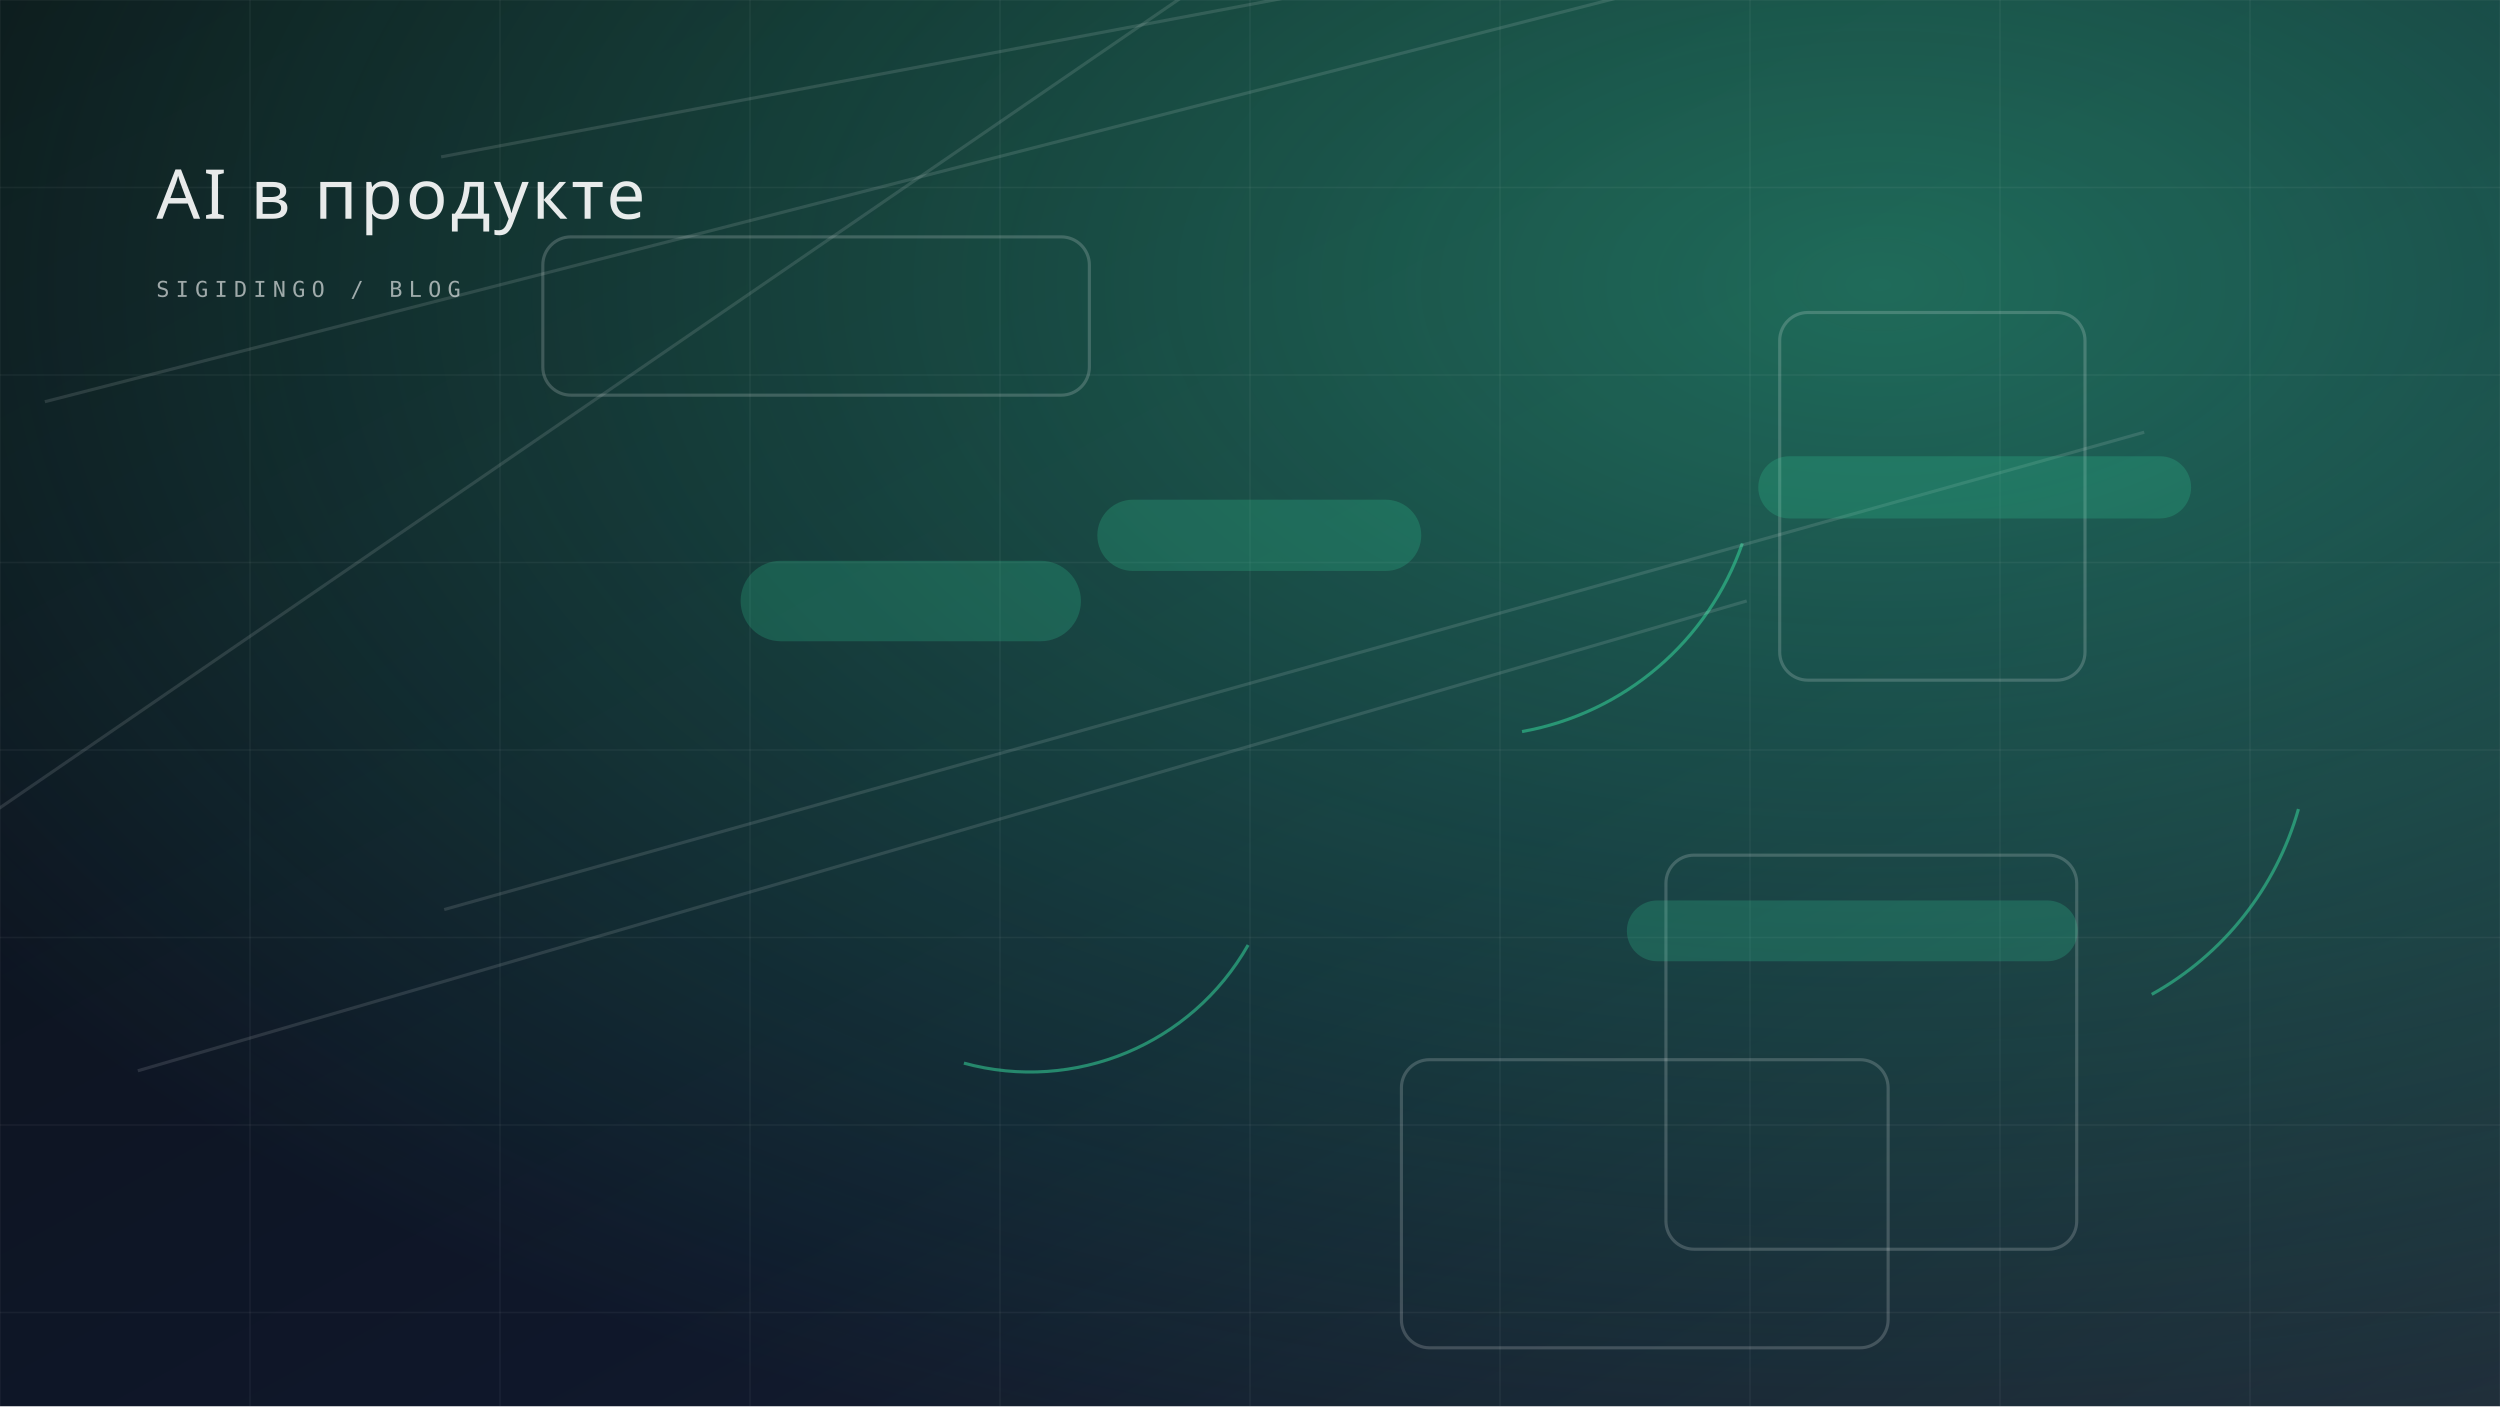
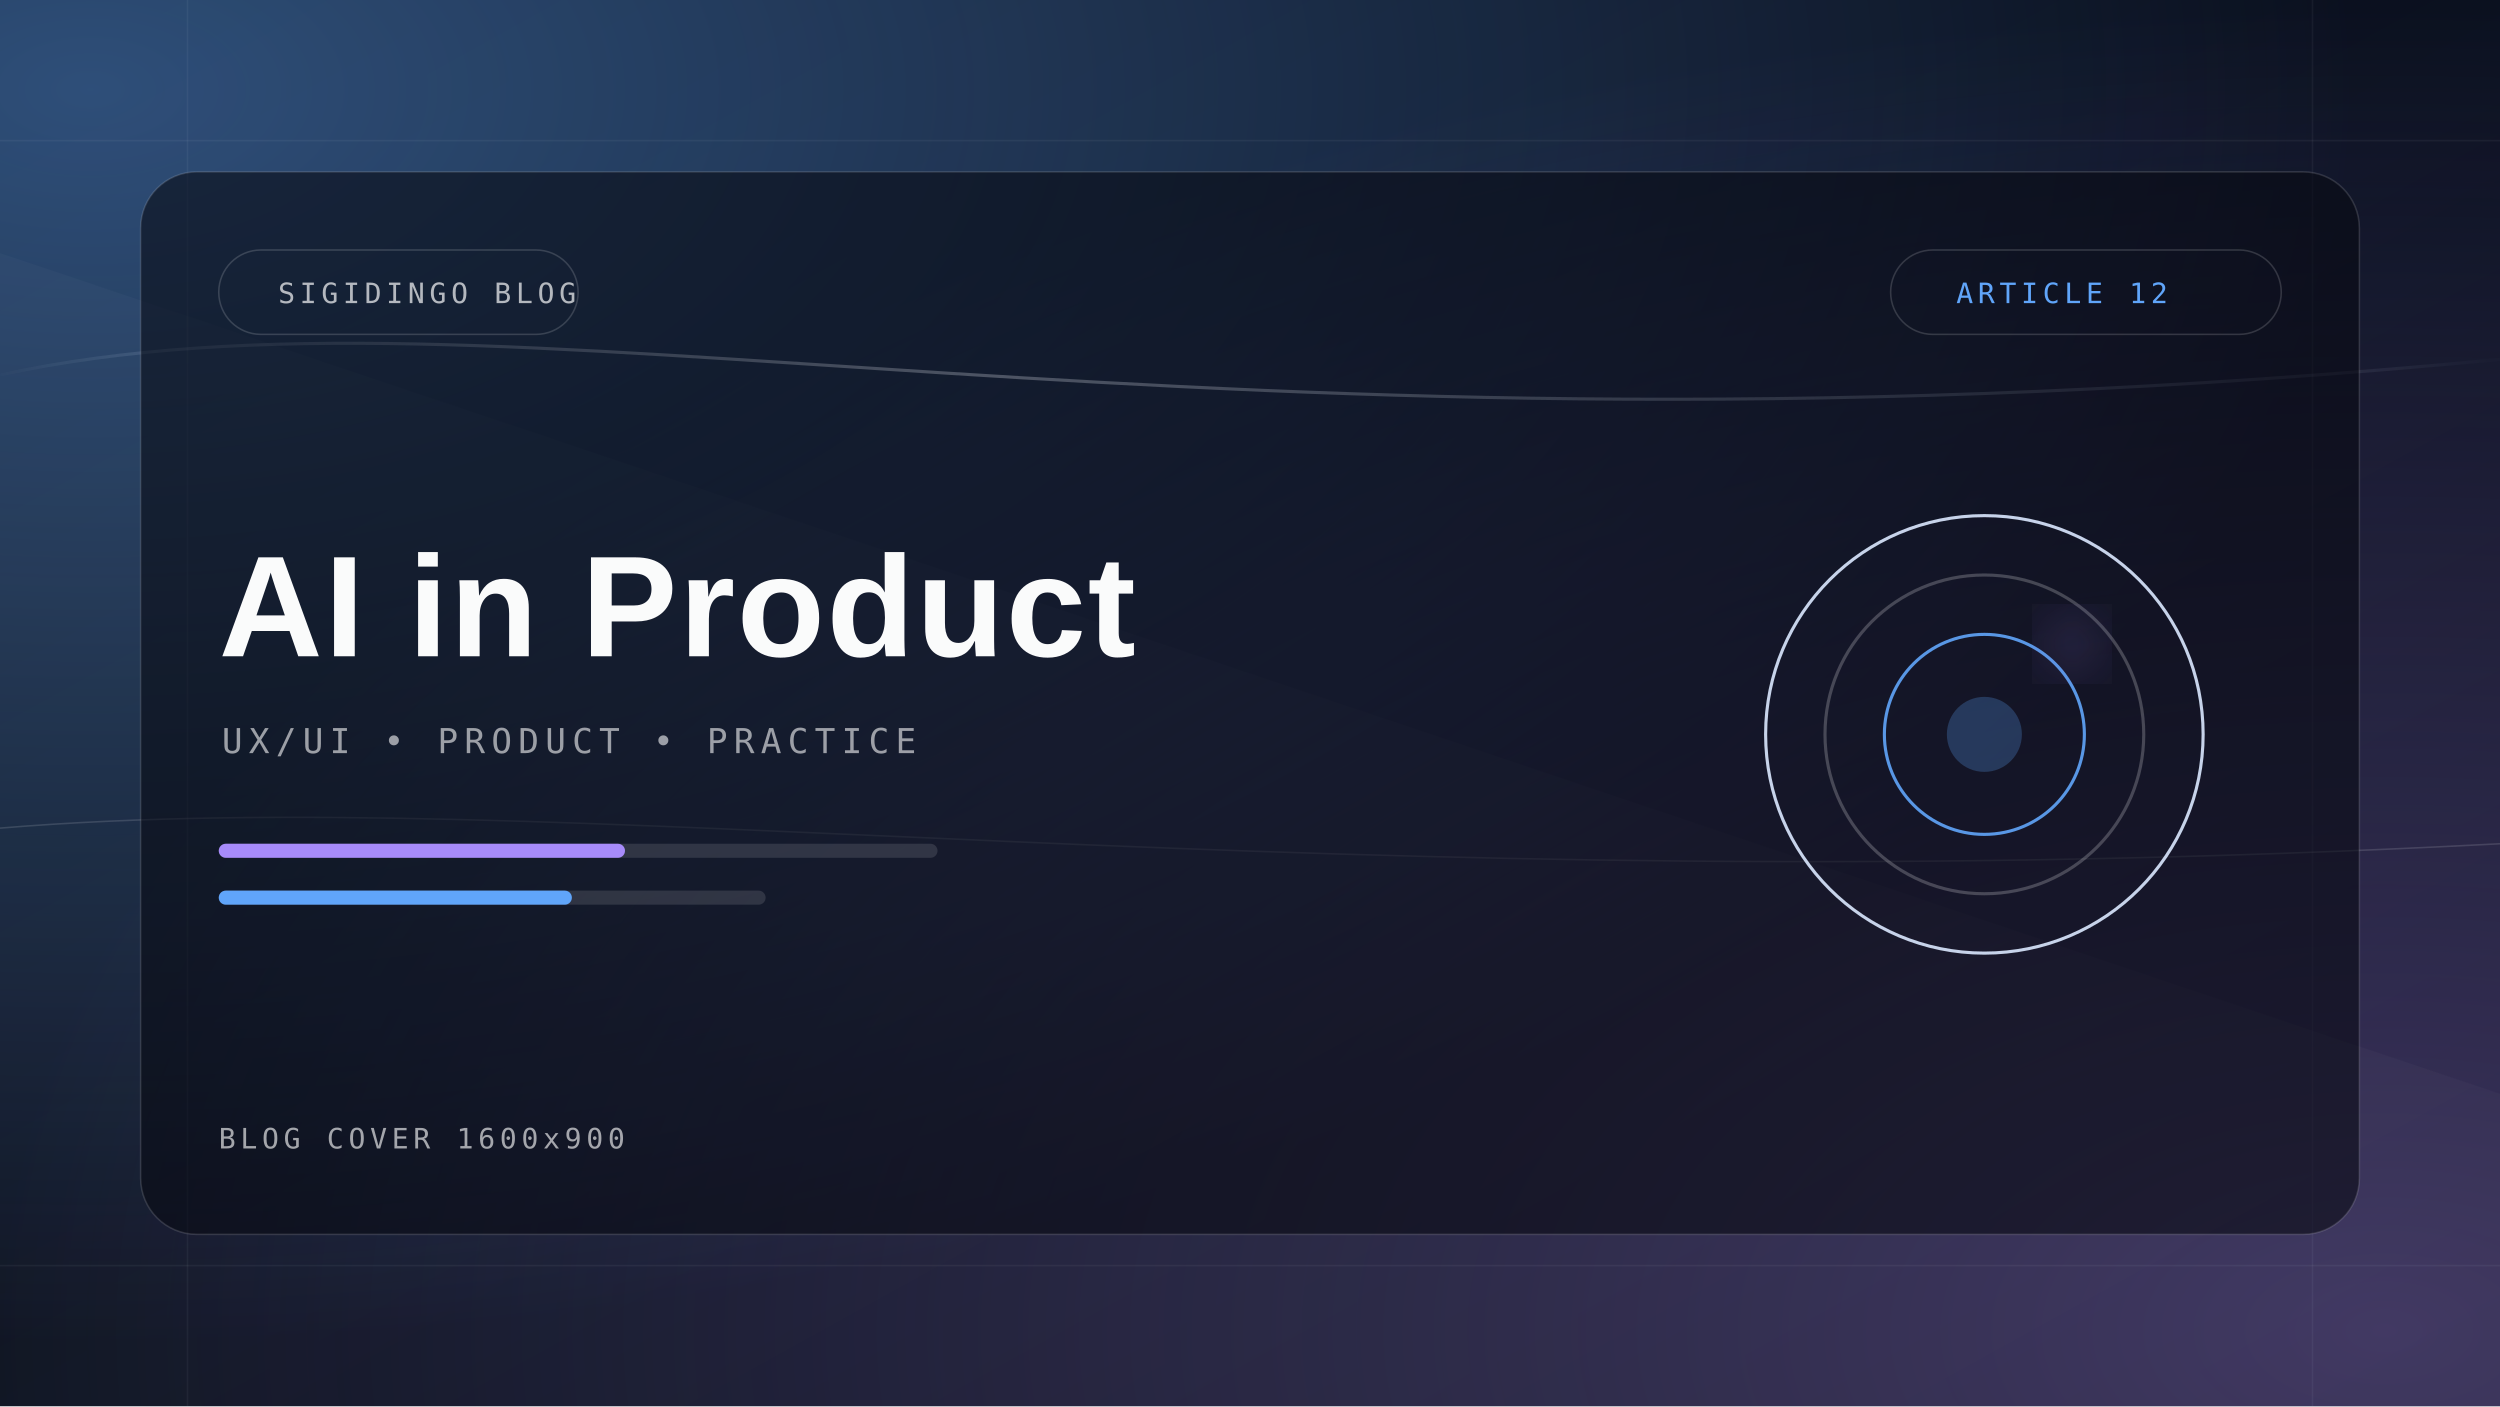
<svg xmlns="http://www.w3.org/2000/svg" width="1600" height="900" viewBox="0 0 1600 900">
  <defs>
-     <linearGradient id="bg-ai-in-product" x1="0" y1="0" x2="1" y2="1">
-       <stop offset="0%" stop-color="#0b1116" />
-       <stop offset="60%" stop-color="#0f172a" />
-       <stop offset="100%" stop-color="#1f2937" />
+     <linearGradient id="bg-12" x1="0" y1="0" x2="1" y2="1">
+       <stop offset="0%" stop-color="#070A12" />
+       <stop offset="52%" stop-color="#0B1120" />
+       <stop offset="100%" stop-color="#05070D" />
    </linearGradient>
-     <radialGradient id="glow-ai-in-product" cx="0.75" cy="0.2" r="0.9">
-       <stop offset="0%" stop-color="#34d399" stop-opacity="0.45" />
-       <stop offset="100%" stop-color="#34d399" stop-opacity="0" />
+     <radialGradient id="haloA-12" cx="0.04" cy="0.06" r="0.9">
+       <stop offset="0%" stop-color="#60A5FA" stop-opacity="0.44" />
+       <stop offset="100%" stop-color="#60A5FA" stop-opacity="0" />
    </radialGradient>
+     <radialGradient id="haloB-12" cx="0.95" cy="0.95" r="0.95">
+       <stop offset="0%" stop-color="#A78BFA" stop-opacity="0.34" />
+       <stop offset="100%" stop-color="#A78BFA" stop-opacity="0" />
+     </radialGradient>
+     <linearGradient id="beam-12" x1="0" y1="0" x2="1" y2="0">
+       <stop offset="0%" stop-color="#DAE8FF" stop-opacity="0" />
+       <stop offset="40%" stop-color="#DAE8FF" stop-opacity="0.95" />
+       <stop offset="100%" stop-color="#DAE8FF" stop-opacity="0" />
+     </linearGradient>
+     <filter id="soft-12" x="-20%" y="-20%" width="140%" height="140%">
+       <feGaussianBlur stdDeviation="24" />
+     </filter>
  </defs>
-   <rect width="1600" height="900" fill="url(#bg-ai-in-product)" />
-   <rect width="1600" height="900" fill="url(#glow-ai-in-product)" />
+   <rect width="1600" height="900" fill="url(#bg-12)" />
+   <rect width="1600" height="900" fill="url(#haloA-12)" />
+   <rect width="1600" height="900" fill="url(#haloB-12)" />
  <g stroke="rgba(255,255,255,0.05)" stroke-width="1">
-     <line x1="0" y1="0" x2="0" y2="900" />
-     <line x1="160" y1="0" x2="160" y2="900" />
-     <line x1="320" y1="0" x2="320" y2="900" />
-     <line x1="480" y1="0" x2="480" y2="900" />
-     <line x1="640" y1="0" x2="640" y2="900" />
-     <line x1="800" y1="0" x2="800" y2="900" />
-     <line x1="960" y1="0" x2="960" y2="900" />
-     <line x1="1120" y1="0" x2="1120" y2="900" />
-     <line x1="1280" y1="0" x2="1280" y2="900" />
-     <line x1="1440" y1="0" x2="1440" y2="900" />
-     <line x1="1600" y1="0" x2="1600" y2="900" />
-     <line x1="0" y1="0" x2="1600" y2="0" />
-     <line x1="0" y1="120" x2="1600" y2="120" />
-     <line x1="0" y1="240" x2="1600" y2="240" />
-     <line x1="0" y1="360" x2="1600" y2="360" />
-     <line x1="0" y1="480" x2="1600" y2="480" />
-     <line x1="0" y1="600" x2="1600" y2="600" />
-     <line x1="0" y1="720" x2="1600" y2="720" />
-     <line x1="0" y1="840" x2="1600" y2="840" />
+     <line x1="0" y1="90" x2="1600" y2="90" />
+     <line x1="0" y1="810" x2="1600" y2="810" />
+     <line x1="120" y1="0" x2="120" y2="900" />
+     <line x1="1480" y1="0" x2="1480" y2="900" />
  </g>
-   <g fill="none" stroke="#34d399" stroke-width="2" opacity="0.55">
-     <path d="M 1471.0 517.8 A 197.0 197.0 0 0 1 1377.1 636.4" />
-     <path d="M 798.8 604.8 A 160.5 160.5 0 0 1 616.9 680.4" />
-     <path d="M 1115.1 347.8 A 183.4 183.4 0 0 1 974.1 468.2" />
+   <g opacity="0.8">
+     <path d="M0 162 L1600 700 L1600 900 L0 900 Z" fill="rgba(255,255,255,0.03)" />
+     <path d="M0 240 C320 170, 760 310, 1600 230" stroke="url(#beam-12)" stroke-width="2" fill="none" />
+     <path d="M0 530 C360 500, 840 580, 1600 540" stroke="rgba(255,255,255,0.17)" stroke-width="1" fill="none" />
  </g>
-   <g stroke="rgba(255,255,255,0.12)" stroke-width="2">
-     <line x1="284.3" y1="582.1" x2="1372.3" y2="276.6" />
-     <line x1="-73.4" y1="567.3" x2="869.0" y2="-79.0" />
-     <line x1="88.2" y1="685.3" x2="1117.9" y2="384.6" />
-     <line x1="282.3" y1="100.4" x2="1705.9" y2="-167.8" />
-     <line x1="28.7" y1="257.1" x2="1202.6" y2="-44.4" />
+   <rect x="90" y="110" width="1420" height="680" rx="36" fill="rgba(7,10,18,0.58)" stroke="rgba(255,255,255,0.14)" />
+   <path d="M130 212 H1470" stroke="url(#beam-12)" stroke-width="2" />
+   <path d="M130 690 H1470" stroke="url(#beam-12)" stroke-width="2" />
+   <g fill="none" stroke="rgba(255,255,255,0.16)">
+     <rect x="140" y="160" width="230" height="54" rx="27" />
+     <rect x="1210" y="160" width="250" height="54" rx="27" />
  </g>
-   <g fill="none" stroke="rgba(255,255,255,0.18)" stroke-width="2">
-     <rect x="347.4" y="151.6" width="349.8" height="101.3" rx="18" />
-     <rect x="1139.0" y="200.0" width="195.4" height="235.3" rx="18" />
-     <rect x="1066.2" y="547.3" width="262.9" height="252.2" rx="18" />
-     <rect x="896.9" y="678.2" width="311.5" height="184.4" rx="18" />
+   <text x="178" y="194" font-family="Consolas, monospace" font-size="18" letter-spacing="3" fill="rgba(255,255,255,0.68)">SIGIDINGO BLOG</text>
+   <text x="1252" y="194" font-family="Consolas, monospace" font-size="18" letter-spacing="3" fill="#60A5FA">ARTICLE 12</text>
+   <text x="140" y="420" font-family="Sora, Arial, sans-serif" font-weight="700" font-size="92" letter-spacing="1.2" fill="rgba(255,255,255,0.98)">AI in Product</text>
+   <text x="142" y="482" font-family="Consolas, monospace" font-size="22" letter-spacing="4" fill="rgba(255,255,255,0.58)">UX/UI  •  PRODUCT  •  PRACTICE</text>
+   <g>
+     <rect x="140" y="540" width="460" height="9" rx="4.5" fill="rgba(255,255,255,0.12)" />
+     <rect x="140" y="540" width="260" height="9" rx="4.5" fill="#A78BFA" />
+     <rect x="140" y="570" width="350" height="9" rx="4.5" fill="rgba(255,255,255,0.12)" />
+     <rect x="140" y="570" width="226" height="9" rx="4.5" fill="#60A5FA" />
  </g>
-   <g fill="#34d399" opacity="0.22">
-     <rect x="1125.3" y="292.0" width="277.0" height="39.8" rx="19.9" />
-     <rect x="702.3" y="319.8" width="207.3" height="45.6" rx="22.8" />
-     <rect x="474.0" y="358.9" width="217.8" height="51.5" rx="25.8" />
-     <rect x="1041.2" y="576.3" width="288.5" height="38.9" rx="19.4" />
+   <g opacity="0.9">
+     <circle cx="1270" cy="470" r="140" fill="none" stroke="#DAE8FF" stroke-width="2" />
+     <circle cx="1270" cy="470" r="102" fill="none" stroke="rgba(255,255,255,0.24)" stroke-width="2" />
+     <circle cx="1270" cy="470" r="64" fill="none" stroke="#60A5FA" stroke-width="2" />
+     <circle cx="1270" cy="470" r="24" fill="#60A5FA" fill-opacity="0.28" />
+     <circle cx="1326" cy="412" r="18" fill="#A78BFA" fill-opacity="0.45" filter="url(#soft-12)" />
  </g>
-   <text x="100" y="140" font-family="Sora, sans-serif" font-size="44" fill="rgba(255,255,255,0.9)" letter-spacing="2">AI в продукте</text>
-   <text x="100" y="190" font-family="IBM Plex Mono, monospace" font-size="14" fill="rgba(255,255,255,0.6)" letter-spacing="4">SIGIDINGO / BLOG</text>
+   <text x="140" y="735" font-family="Consolas, monospace" font-size="18" letter-spacing="3" fill="rgba(255,255,255,0.62)">BLOG COVER 1600x900</text>
</svg>
